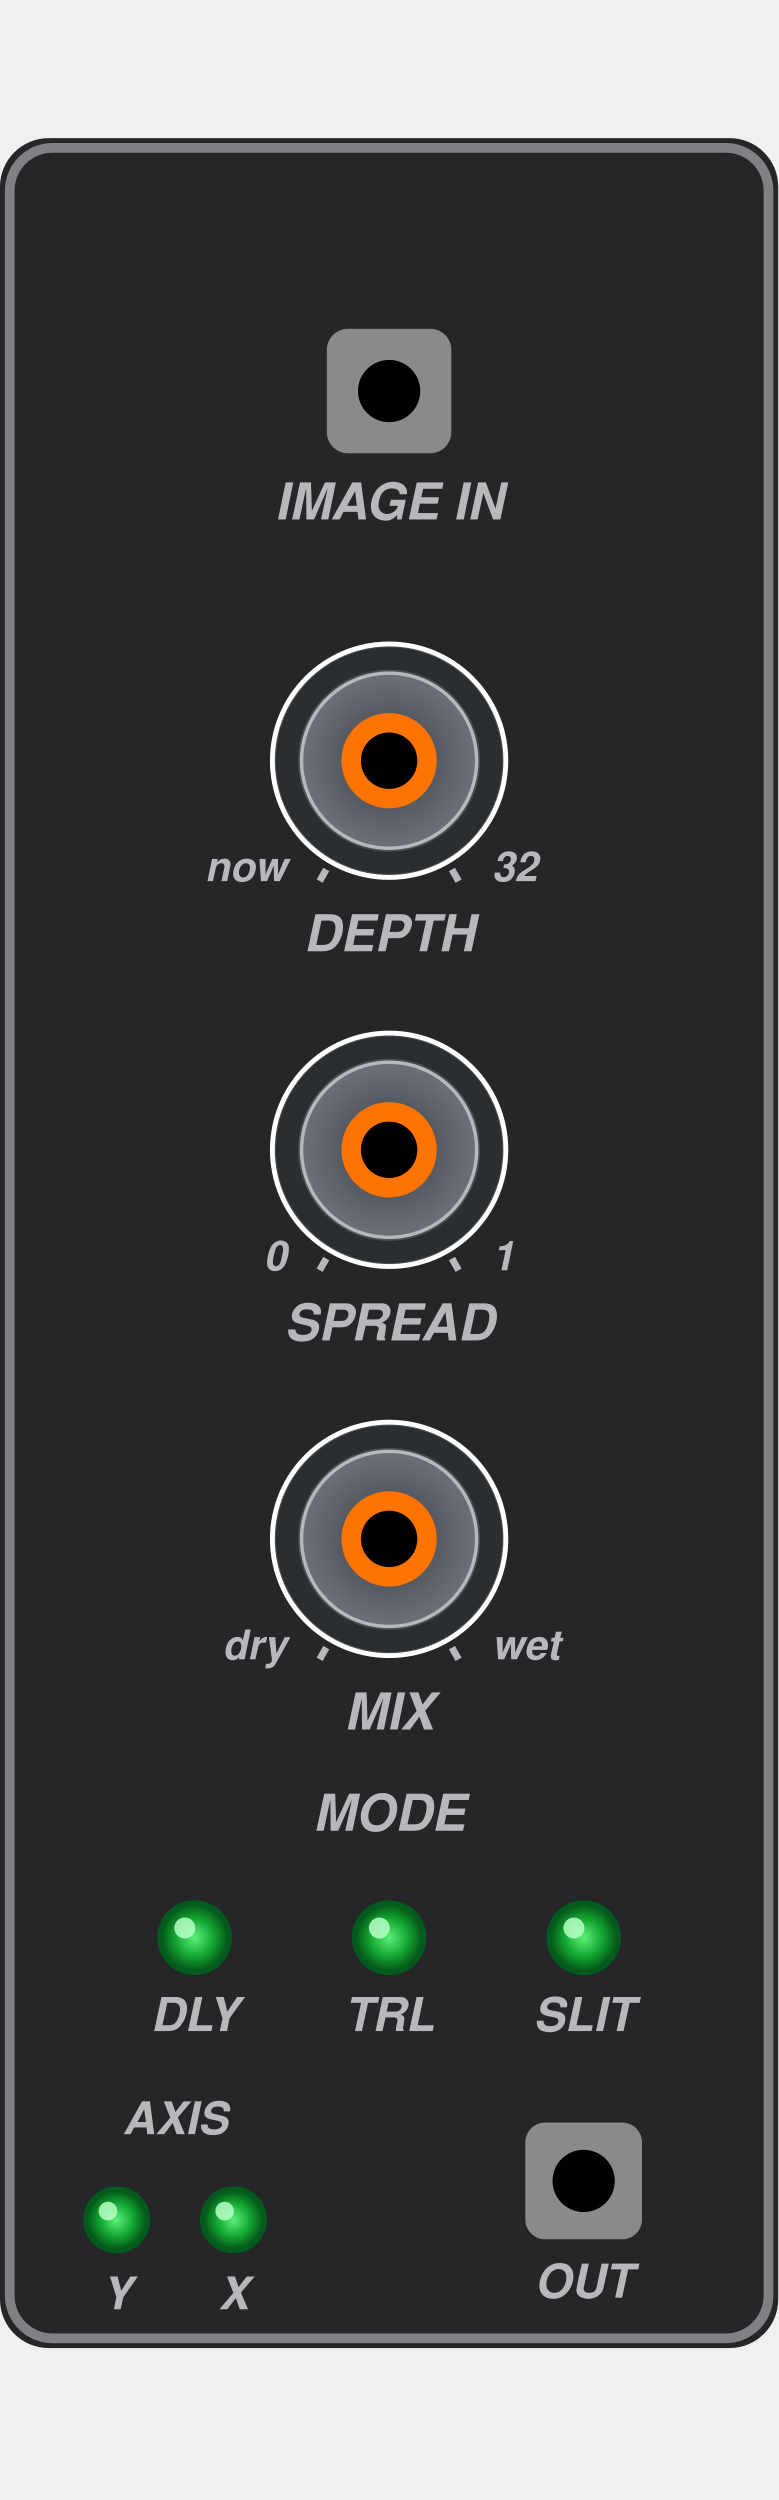
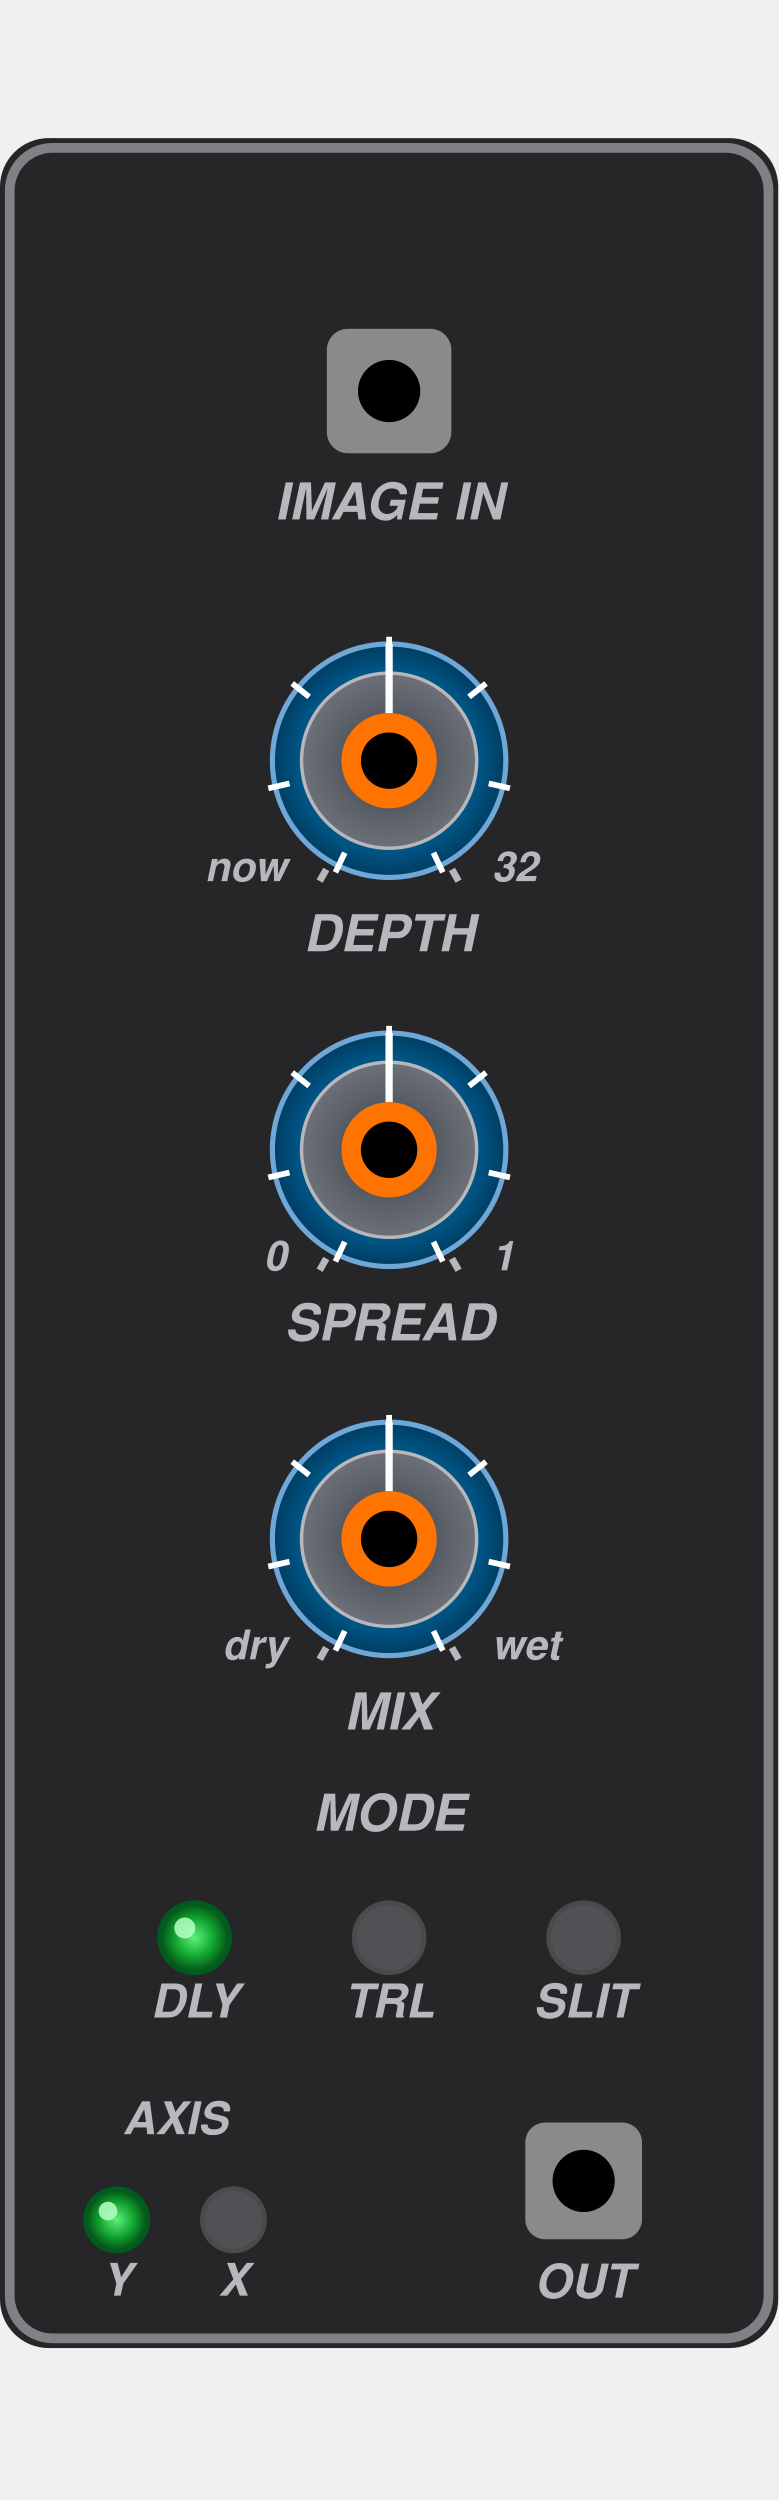
<svg xmlns="http://www.w3.org/2000/svg" width="40mm" height="128.5mm" viewBox="3.9 0 40 128.5" font-family="Arial Narrow, Helvetica, Arial, sans-serif">
  <defs>
+     <linearGradient id="metalStripV" x1="0" y1="0" x2="1" y2="0">
+       <stop offset="0" stop-color="#565a62" />
+       <stop offset="0.45" stop-color="#6a6f78" />
+       <stop offset="0.7" stop-color="#7a7f88" />
+       <stop offset="1" stop-color="#8b909a" />
+     </linearGradient>
+     <linearGradient id="metalStripH" x1="0" y1="0" x2="0" y2="1">
+       <stop offset="0" stop-color="#565a62" />
+       <stop offset="0.45" stop-color="#6a6f78" />
+       <stop offset="0.7" stop-color="#7a7f88" />
+       <stop offset="1" stop-color="#8b909a" />
+     </linearGradient>
+     <radialGradient id="metalDisc">
+       <stop offset="0" stop-color="#565a62" />
+       <stop offset="0.45" stop-color="#6a6f78" />
+       <stop offset="0.7" stop-color="#7a7f88" />
+       <stop offset="1" stop-color="#8b909a" />
+     </radialGradient>
    <radialGradient id="blueRing">
      <stop offset="0" stop-color="#1688cc" />
      <stop offset="0.55" stop-color="#006da8" />
      <stop offset="1" stop-color="#003d62" />
    </radialGradient>
    <radialGradient id="blueDial">
      <stop offset="0" stop-color="#1d79b7" />
      <stop offset="0.6" stop-color="#00639a" />
      <stop offset="1" stop-color="#00456e" />
    </radialGradient>
    <radialGradient id="knobCap">
      <stop offset="0" stop-color="#3a3d43" />
      <stop offset="0.4" stop-color="#4c5058" />
      <stop offset="0.62" stop-color="#5a5f67" />
      <stop offset="1" stop-color="#6b7079" />
    </radialGradient>
    <radialGradient id="redLed">
      <stop offset="0" stop-color="#ff4a4a" />
      <stop offset="0.55" stop-color="#d00000" />
      <stop offset="1" stop-color="#650000" />
    </radialGradient>
    <radialGradient id="greenLed">
      <stop offset="0" stop-color="#5cf07a" />
      <stop offset="0.55" stop-color="#12a531" />
      <stop offset="1" stop-color="#054d15" />
    </radialGradient>
    <radialGradient id="orangeLed">
      <stop offset="0" stop-color="#ffbf5c" />
      <stop offset="0.55" stop-color="#ef7d00" />
      <stop offset="1" stop-color="#7a3a00" />
    </radialGradient>
  </defs>
  <g transform="translate(3.9 7.0994)">
    <rect x="0" y="0" width="40" height="113.591" rx="2.5" fill="#262629" />
    <rect x="0.5" y="0.5" width="39" height="112.591" rx="2.2" fill="none" stroke="#808085" stroke-width="0.5" />
    <g data-wcoast-port="imageIn" data-wcoast-cx="20" data-wcoast-cy="13">
      <rect x="16.80" y="9.80" width="6.40" height="6.40" rx="1.09" fill="#8a8a8a" data-wcoast-role="jackbody" />
      <circle cx="20" cy="13" r="1.6" fill="#000000" data-wcoast-role="jackhole" />
    </g>
    <text x="20" y="19.6" font-size="2.606" font-weight="700" font-style="italic" fill="#b8b8bc" text-anchor="middle" font-family="Arial Narrow, Helvetica, Arial, sans-serif">IMAGE IN</text>
    <text x="14.725" y="38.192" font-size="2.106" font-weight="700" font-style="italic" fill="#b8b8bc" text-anchor="end" font-family="Arial Narrow, Helvetica, Arial, sans-serif">now</text>
    <text x="25.275" y="38.192" font-size="2.106" font-weight="700" font-style="italic" fill="#b8b8bc" text-anchor="start" font-family="Arial Narrow, Helvetica, Arial, sans-serif">32</text>
-     <g data-wcoast-param="depth" data-wcoast-cx="20" data-wcoast-cy="32" data-wcoast-angle-min="-150" data-wcoast-angle-max="150" data-wcoast-port="depthCv" data-wcoast-depth="depthDepth" data-wcoast-av="off">
-       <circle cx="20" cy="32" r="6" fill="#4a4e52" stroke="#ffffff" stroke-width="0.25" data-wcoast-role="rim" />
-       <circle cx="20" cy="32" r="5.25" fill="none" stroke="#2b2e31" stroke-width="1.14" data-wcoast-role="gauge-track" />
+     <g data-wcoast-param="depth" data-wcoast-cx="20" data-wcoast-cy="32" data-wcoast-angle-min="-150" data-wcoast-angle-max="150" data-wcoast-port="depthCv">
+       <circle cx="20" cy="32" r="6" fill="url(#blueRing)" stroke="#6fa8d6" stroke-width="0.265" />
      <circle cx="20" cy="32" r="4.5" fill="url(#knobCap)" stroke="#b8b8bc" stroke-width="0.176" />
      <line x1="16.77" y1="37.59" x2="16.43" y2="38.19" stroke="#b8b8bc" stroke-width="0.355" />
      <line x1="23.23" y1="37.59" x2="23.57" y2="38.19" stroke="#b8b8bc" stroke-width="0.355" />
      <circle cx="20" cy="32" r="2.45" fill="#ff7300" />
      <circle cx="20" cy="32" r="1.45" fill="#000000" data-wcoast-role="jackhole" />
-       <g data-wcoast-role="indicator" data-wcoast-cap="4.5">
-     </g>
+       <g data-wcoast-role="indicator">
+         <line x1="20.00" y1="25.63" x2="20.00" y2="26.75" stroke="#ffffff" stroke-width="0.298" />
+         <line x1="24.98" y1="28.03" x2="24.11" y2="28.72" stroke="#ffffff" stroke-width="0.298" />
+         <line x1="26.21" y1="33.42" x2="25.12" y2="33.17" stroke="#ffffff" stroke-width="0.298" />
+         <line x1="22.76" y1="37.74" x2="22.28" y2="36.73" stroke="#ffffff" stroke-width="0.298" />
+         <line x1="17.24" y1="37.74" x2="17.72" y2="36.73" stroke="#ffffff" stroke-width="0.298" />
+         <line x1="13.79" y1="33.42" x2="14.88" y2="33.17" stroke="#ffffff" stroke-width="0.298" />
+         <line x1="15.02" y1="28.03" x2="15.89" y2="28.72" stroke="#ffffff" stroke-width="0.298" />
+         <line x1="20" y1="29.55" x2="20" y2="26.00" stroke="#ffffff" stroke-width="0.373" />
+       </g>
    </g>
    <text x="20" y="41.8" font-size="2.606" font-weight="700" font-style="italic" fill="#b8b8bc" text-anchor="middle" font-family="Arial Narrow, Helvetica, Arial, sans-serif">DEPTH</text>
    <text x="14.725" y="58.192" font-size="2.106" font-weight="700" font-style="italic" fill="#b8b8bc" text-anchor="end" font-family="Arial Narrow, Helvetica, Arial, sans-serif">0</text>
    <text x="25.275" y="58.192" font-size="2.106" font-weight="700" font-style="italic" fill="#b8b8bc" text-anchor="start" font-family="Arial Narrow, Helvetica, Arial, sans-serif">1</text>
-     <g data-wcoast-param="spread" data-wcoast-cx="20" data-wcoast-cy="52" data-wcoast-angle-min="-150" data-wcoast-angle-max="150" data-wcoast-port="spreadCv" data-wcoast-depth="spreadDepth" data-wcoast-av="off">
-       <circle cx="20" cy="52" r="6" fill="#4a4e52" stroke="#ffffff" stroke-width="0.25" data-wcoast-role="rim" />
-       <circle cx="20" cy="52" r="5.25" fill="none" stroke="#2b2e31" stroke-width="1.14" data-wcoast-role="gauge-track" />
+     <g data-wcoast-param="spread" data-wcoast-cx="20" data-wcoast-cy="52" data-wcoast-angle-min="-150" data-wcoast-angle-max="150" data-wcoast-port="spreadCv">
+       <circle cx="20" cy="52" r="6" fill="url(#blueRing)" stroke="#6fa8d6" stroke-width="0.265" />
      <circle cx="20" cy="52" r="4.5" fill="url(#knobCap)" stroke="#b8b8bc" stroke-width="0.176" />
      <line x1="16.77" y1="57.59" x2="16.43" y2="58.19" stroke="#b8b8bc" stroke-width="0.355" />
      <line x1="23.23" y1="57.59" x2="23.57" y2="58.19" stroke="#b8b8bc" stroke-width="0.355" />
      <circle cx="20" cy="52" r="2.45" fill="#ff7300" />
      <circle cx="20" cy="52" r="1.45" fill="#000000" data-wcoast-role="jackhole" />
-       <g data-wcoast-role="indicator" data-wcoast-cap="4.5">
-     </g>
+       <g data-wcoast-role="indicator">
+         <line x1="20.00" y1="45.63" x2="20.00" y2="46.75" stroke="#ffffff" stroke-width="0.298" />
+         <line x1="24.98" y1="48.03" x2="24.11" y2="48.72" stroke="#ffffff" stroke-width="0.298" />
+         <line x1="26.21" y1="53.42" x2="25.12" y2="53.17" stroke="#ffffff" stroke-width="0.298" />
+         <line x1="22.76" y1="57.74" x2="22.28" y2="56.73" stroke="#ffffff" stroke-width="0.298" />
+         <line x1="17.24" y1="57.74" x2="17.72" y2="56.73" stroke="#ffffff" stroke-width="0.298" />
+         <line x1="13.79" y1="53.42" x2="14.88" y2="53.17" stroke="#ffffff" stroke-width="0.298" />
+         <line x1="15.02" y1="48.03" x2="15.89" y2="48.72" stroke="#ffffff" stroke-width="0.298" />
+         <line x1="20" y1="49.55" x2="20" y2="46.00" stroke="#ffffff" stroke-width="0.373" />
+       </g>
    </g>
    <text x="20" y="61.8" font-size="2.606" font-weight="700" font-style="italic" fill="#b8b8bc" text-anchor="middle" font-family="Arial Narrow, Helvetica, Arial, sans-serif">SPREAD</text>
    <text x="14.725" y="78.192" font-size="2.106" font-weight="700" font-style="italic" fill="#b8b8bc" text-anchor="end" font-family="Arial Narrow, Helvetica, Arial, sans-serif">dry</text>
    <text x="25.275" y="78.192" font-size="2.106" font-weight="700" font-style="italic" fill="#b8b8bc" text-anchor="start" font-family="Arial Narrow, Helvetica, Arial, sans-serif">wet</text>
-     <g data-wcoast-param="mix" data-wcoast-cx="20" data-wcoast-cy="72" data-wcoast-angle-min="-150" data-wcoast-angle-max="150" data-wcoast-port="mixCv" data-wcoast-depth="mixDepth" data-wcoast-av="off">
-       <circle cx="20" cy="72" r="6" fill="#4a4e52" stroke="#ffffff" stroke-width="0.25" data-wcoast-role="rim" />
-       <circle cx="20" cy="72" r="5.25" fill="none" stroke="#2b2e31" stroke-width="1.14" data-wcoast-role="gauge-track" />
+     <g data-wcoast-param="mix" data-wcoast-cx="20" data-wcoast-cy="72" data-wcoast-angle-min="-150" data-wcoast-angle-max="150" data-wcoast-port="mixCv">
+       <circle cx="20" cy="72" r="6" fill="url(#blueRing)" stroke="#6fa8d6" stroke-width="0.265" />
      <circle cx="20" cy="72" r="4.5" fill="url(#knobCap)" stroke="#b8b8bc" stroke-width="0.176" />
      <line x1="16.77" y1="77.59" x2="16.43" y2="78.19" stroke="#b8b8bc" stroke-width="0.355" />
      <line x1="23.23" y1="77.59" x2="23.57" y2="78.19" stroke="#b8b8bc" stroke-width="0.355" />
      <circle cx="20" cy="72" r="2.45" fill="#ff7300" />
      <circle cx="20" cy="72" r="1.45" fill="#000000" data-wcoast-role="jackhole" />
-       <g data-wcoast-role="indicator" data-wcoast-cap="4.5">
-     </g>
+       <g data-wcoast-role="indicator">
+         <line x1="20.00" y1="65.63" x2="20.00" y2="66.75" stroke="#ffffff" stroke-width="0.298" />
+         <line x1="24.98" y1="68.03" x2="24.11" y2="68.72" stroke="#ffffff" stroke-width="0.298" />
+         <line x1="26.21" y1="73.42" x2="25.12" y2="73.17" stroke="#ffffff" stroke-width="0.298" />
+         <line x1="22.76" y1="77.74" x2="22.28" y2="76.73" stroke="#ffffff" stroke-width="0.298" />
+         <line x1="17.24" y1="77.74" x2="17.72" y2="76.73" stroke="#ffffff" stroke-width="0.298" />
+         <line x1="13.79" y1="73.42" x2="14.88" y2="73.17" stroke="#ffffff" stroke-width="0.298" />
+         <line x1="15.02" y1="68.03" x2="15.89" y2="68.72" stroke="#ffffff" stroke-width="0.298" />
+         <line x1="20" y1="69.55" x2="20" y2="66.00" stroke="#ffffff" stroke-width="0.373" />
+       </g>
    </g>
    <text x="20" y="81.8" font-size="2.606" font-weight="700" font-style="italic" fill="#b8b8bc" text-anchor="middle" font-family="Arial Narrow, Helvetica, Arial, sans-serif">MIX</text>
    <text x="20" y="87" font-size="2.606" font-weight="700" font-style="italic" fill="#b8b8bc" text-anchor="middle" font-family="Arial Narrow, Helvetica, Arial, sans-serif">MODE</text>
    <g data-wcoast-param="mode">
      <circle cx="10" cy="92.5" r="1.8" fill="url(#greenLed)" stroke="#005c1e" stroke-width="0.237" data-wcoast-role="step-indicator" data-wcoast-step="delay" data-wcoast-led="green" />
      <circle cx="9.50" cy="92.00" r="0.54" fill="#b7ffc6" opacity="0.85" data-wcoast-role="led-gloss" pointer-events="none" />
-       <text x="10" y="97.3" font-size="2.406" font-weight="700" font-style="italic" fill="#b8b8bc" text-anchor="middle" font-family="Arial Narrow, Helvetica, Arial, sans-serif">DLY</text>
-       <circle cx="20" cy="92.5" r="1.8" fill="url(#greenLed)" stroke="#005c1e" stroke-width="0.237" data-wcoast-role="step-indicator" data-wcoast-step="trails" data-wcoast-led="green" />
-       <circle cx="19.50" cy="92.00" r="0.54" fill="#b7ffc6" opacity="0.85" data-wcoast-role="led-gloss" pointer-events="none" />
-       <text x="20" y="97.3" font-size="2.406" font-weight="700" font-style="italic" fill="#b8b8bc" text-anchor="middle" font-family="Arial Narrow, Helvetica, Arial, sans-serif">TRL</text>
-       <circle cx="30" cy="92.5" r="1.8" fill="url(#greenLed)" stroke="#005c1e" stroke-width="0.237" data-wcoast-role="step-indicator" data-wcoast-step="slit" data-wcoast-led="green" />
-       <circle cx="29.50" cy="92.00" r="0.54" fill="#b7ffc6" opacity="0.85" data-wcoast-role="led-gloss" pointer-events="none" />
-       <text x="30" y="97.3" font-size="2.406" font-weight="700" font-style="italic" fill="#b8b8bc" text-anchor="middle" font-family="Arial Narrow, Helvetica, Arial, sans-serif">SLIT</text>
+       <text x="10" y="96.6" font-size="2.406" font-weight="700" font-style="italic" fill="#b8b8bc" text-anchor="middle" font-family="Arial Narrow, Helvetica, Arial, sans-serif">DLY</text>
+       <circle cx="20" cy="92.5" r="1.8" fill="#505055" stroke="#4a4a4a" stroke-width="0.237" data-wcoast-role="step-indicator" data-wcoast-step="trails" data-wcoast-led="green" />
+       <circle cx="19.50" cy="92.00" r="0.54" fill="#b7ffc6" opacity="0" data-wcoast-role="led-gloss" pointer-events="none" />
+       <text x="20" y="96.6" font-size="2.406" font-weight="700" font-style="italic" fill="#b8b8bc" text-anchor="middle" font-family="Arial Narrow, Helvetica, Arial, sans-serif">TRL</text>
+       <circle cx="30" cy="92.5" r="1.8" fill="#505055" stroke="#4a4a4a" stroke-width="0.237" data-wcoast-role="step-indicator" data-wcoast-step="slit" data-wcoast-led="green" />
+       <circle cx="29.50" cy="92.00" r="0.54" fill="#b7ffc6" opacity="0" data-wcoast-role="led-gloss" pointer-events="none" />
+       <text x="30" y="96.6" font-size="2.406" font-weight="700" font-style="italic" fill="#b8b8bc" text-anchor="middle" font-family="Arial Narrow, Helvetica, Arial, sans-serif">SLIT</text>
    </g>
    <text x="9" y="102.6" font-size="2.306" font-weight="700" font-style="italic" fill="#b8b8bc" text-anchor="middle" font-family="Arial Narrow, Helvetica, Arial, sans-serif">AXIS</text>
    <g data-wcoast-param="axis">
      <circle cx="6" cy="107" r="1.6" fill="url(#greenLed)" stroke="#005c1e" stroke-width="0.237" data-wcoast-role="step-indicator" data-wcoast-step="y" data-wcoast-led="green" />
      <circle cx="5.55" cy="106.55" r="0.48" fill="#b7ffc6" opacity="0.85" data-wcoast-role="led-gloss" pointer-events="none" />
-       <text x="6" y="111.6" font-size="2.306" font-weight="700" font-style="italic" fill="#b8b8bc" text-anchor="middle" font-family="Arial Narrow, Helvetica, Arial, sans-serif">Y</text>
-       <circle cx="12" cy="107" r="1.6" fill="url(#greenLed)" stroke="#005c1e" stroke-width="0.237" data-wcoast-role="step-indicator" data-wcoast-step="x" data-wcoast-led="green" />
-       <circle cx="11.55" cy="106.55" r="0.48" fill="#b7ffc6" opacity="0.85" data-wcoast-role="led-gloss" pointer-events="none" />
-       <text x="12" y="111.6" font-size="2.306" font-weight="700" font-style="italic" fill="#b8b8bc" text-anchor="middle" font-family="Arial Narrow, Helvetica, Arial, sans-serif">X</text>
+       <text x="6" y="110.9" font-size="2.306" font-weight="700" font-style="italic" fill="#b8b8bc" text-anchor="middle" font-family="Arial Narrow, Helvetica, Arial, sans-serif">Y</text>
+       <circle cx="12" cy="107" r="1.6" fill="#505055" stroke="#4a4a4a" stroke-width="0.237" data-wcoast-role="step-indicator" data-wcoast-step="x" data-wcoast-led="green" />
+       <circle cx="11.55" cy="106.55" r="0.48" fill="#b7ffc6" opacity="0" data-wcoast-role="led-gloss" pointer-events="none" />
+       <text x="12" y="110.9" font-size="2.306" font-weight="700" font-style="italic" fill="#b8b8bc" text-anchor="middle" font-family="Arial Narrow, Helvetica, Arial, sans-serif">X</text>
    </g>
    <g data-wcoast-port="imageOut" data-wcoast-cx="30" data-wcoast-cy="105">
      <rect x="27.00" y="102.00" width="6.00" height="6.00" rx="1.02" fill="#8a8a8a" data-wcoast-role="jackbody" />
      <circle cx="30" cy="105" r="1.6" fill="#000000" data-wcoast-role="jackhole" />
    </g>
    <text x="30" y="111" font-size="2.406" font-weight="700" font-style="italic" fill="#b8b8bc" text-anchor="middle" font-family="Arial Narrow, Helvetica, Arial, sans-serif">OUT</text>
  </g>
</svg>
